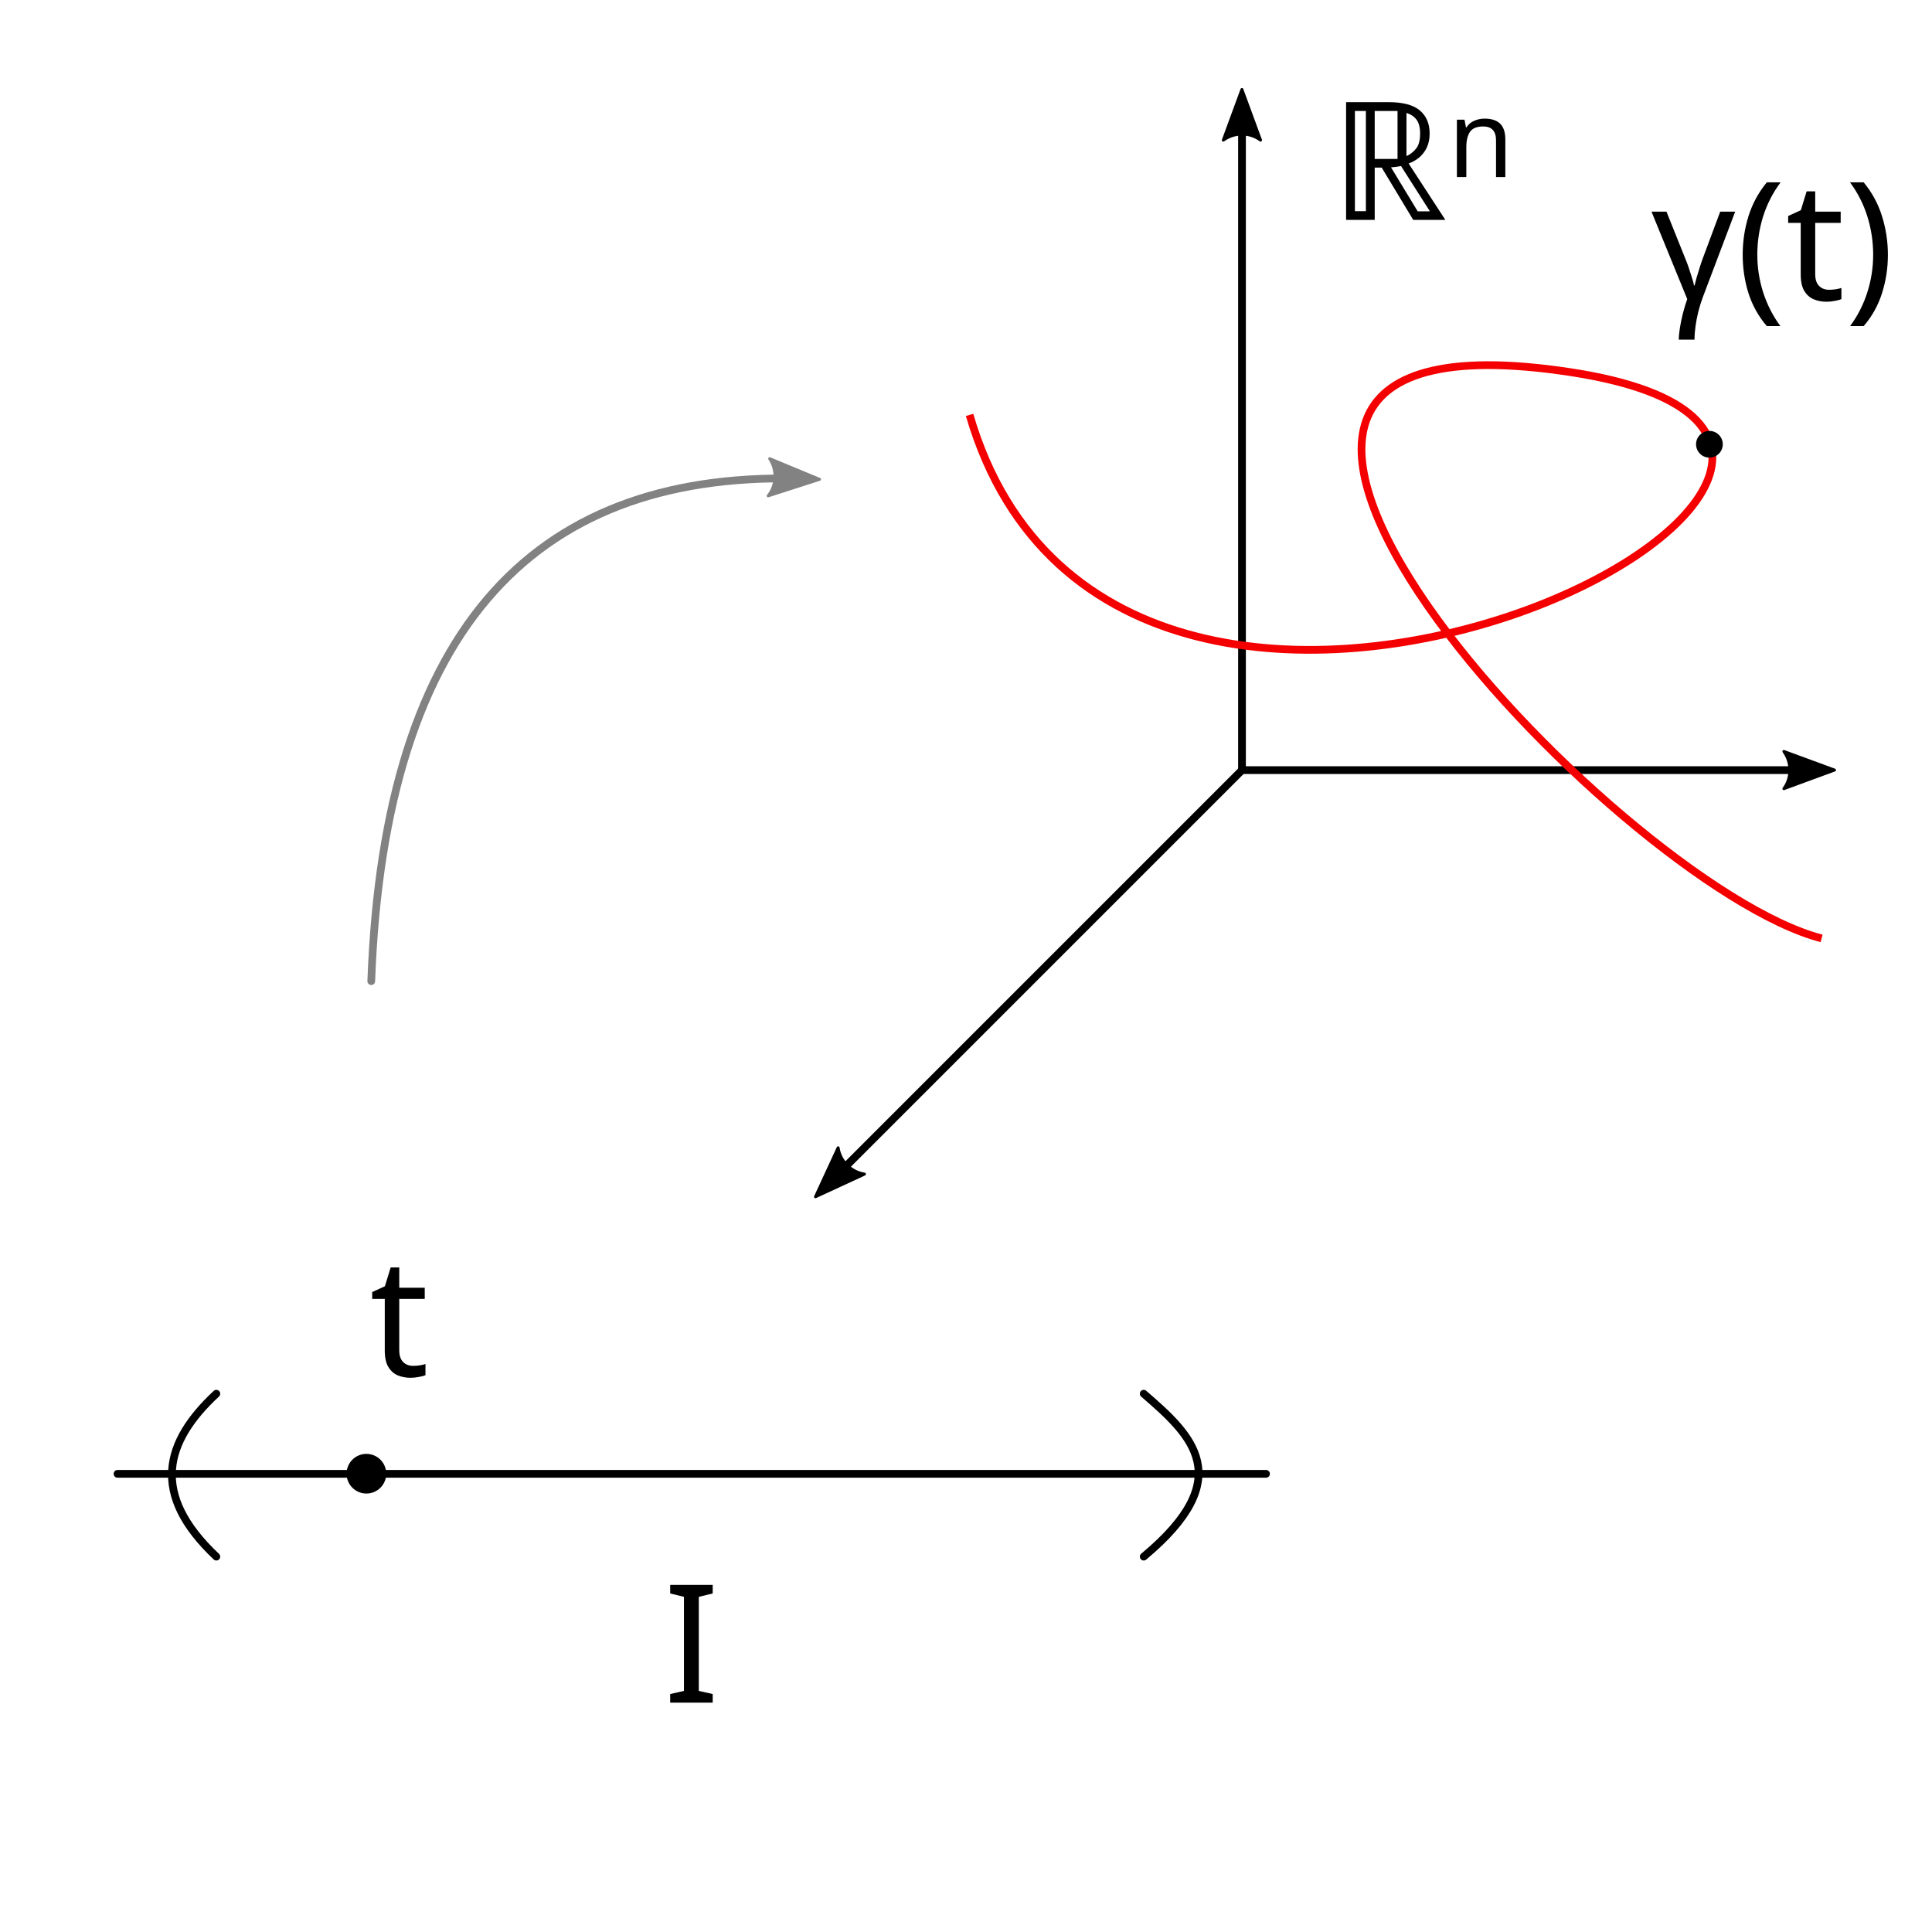
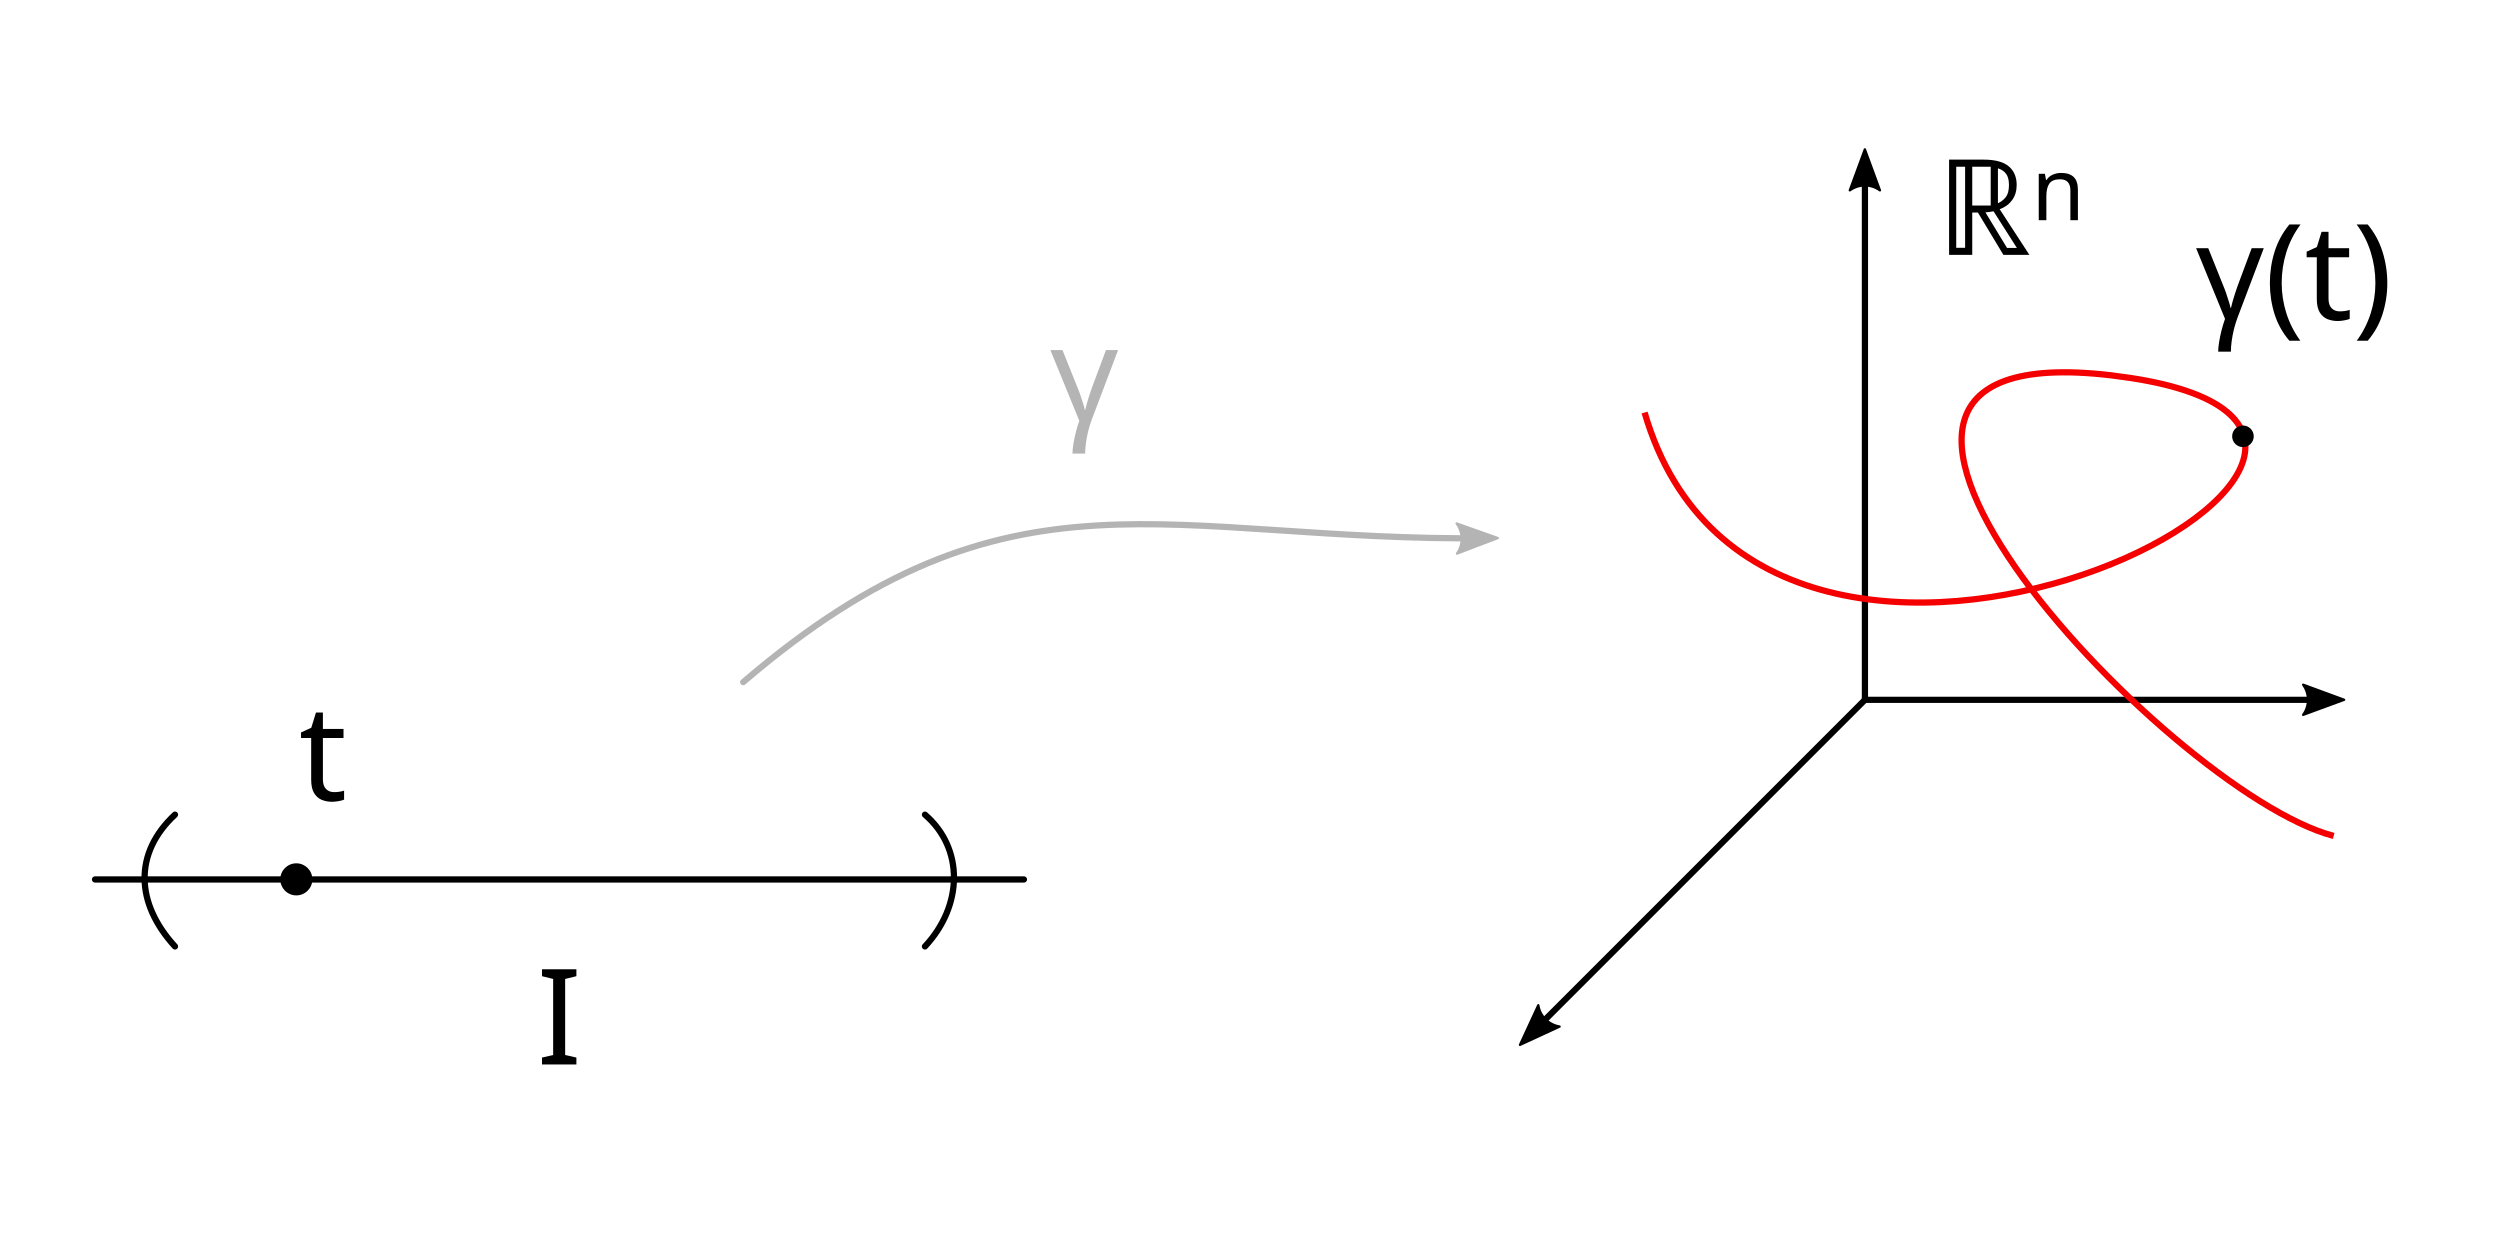
- <svg xmlns="http://www.w3.org/2000/svg" width="250" height="250" viewBox="0 0 250 250" id="svg2" version="1.1">
+ <svg xmlns="http://www.w3.org/2000/svg" width="400" height="200" viewBox="0 0 400 200" id="svg2" version="1.1">
  <defs id="defs4">
-     <marker orient="auto" refY="0.0" refX="0.0" id="marker1217" style="overflow:visible;">
-       <path id="path1215" style="fill-rule:evenodd;stroke-width:0.625;stroke-linejoin:round;stroke:#828282;stroke-opacity:1;fill:#828282;fill-opacity:1" d="M 8.719,4.034 L -2.207,0.016 L 8.719,-4.002 C 6.973,-1.63 6.983,1.616 8.719,4.034 z " transform="scale(0.6) rotate(180) translate(0,0)" />
+     <marker orient="auto" refY="0" refX="0" id="marker1217" style="overflow:visible">
+       <path id="path1215" style="fill:#b4b4b4;fill-opacity:1;fill-rule:evenodd;stroke:#b4b4b4;stroke-width:0.625;stroke-linejoin:round;stroke-opacity:1" d="M 8.719,4.034 -2.207,0.016 8.719,-4.002 c -1.745,2.372 -1.735,5.617 -6e-7,8.035 z" transform="scale(-0.6)" />
    </marker>
-     <marker style="overflow:visible;" id="marker1175" refX="0.0" refY="0.0" orient="auto">
-       <path transform="scale(0.6) rotate(180) translate(0,0)" d="M 8.719,4.034 L -2.207,0.016 L 8.719,-4.002 C 6.973,-1.63 6.983,1.616 8.719,4.034 z " style="fill-rule:evenodd;stroke-width:0.625;stroke-linejoin:round;stroke:#000000;stroke-opacity:1;fill:#000000;fill-opacity:1" id="path1173" />
+     <marker style="overflow:visible" id="marker1175" refX="0" refY="0" orient="auto">
+       <path transform="scale(-0.6)" d="M 8.719,4.034 -2.207,0.016 8.719,-4.002 c -1.745,2.372 -1.735,5.617 -6e-7,8.035 z" style="fill:#000000;fill-opacity:1;fill-rule:evenodd;stroke:#000000;stroke-width:0.625;stroke-linejoin:round;stroke-opacity:1" id="path1173" />
    </marker>
-     <marker style="overflow:visible;" id="marker1153" refX="0.0" refY="0.0" orient="auto">
-       <path transform="scale(0.6) rotate(180) translate(0,0)" d="M 8.719,4.034 L -2.207,0.016 L 8.719,-4.002 C 6.973,-1.63 6.983,1.616 8.719,4.034 z " style="fill-rule:evenodd;stroke-width:0.625;stroke-linejoin:round;stroke:#000000;stroke-opacity:1;fill:#000000;fill-opacity:1" id="path1151" />
+     <marker style="overflow:visible" id="marker1153" refX="0" refY="0" orient="auto">
+       <path transform="scale(-0.6)" d="M 8.719,4.034 -2.207,0.016 8.719,-4.002 c -1.745,2.372 -1.735,5.617 -6e-7,8.035 z" style="fill:#000000;fill-opacity:1;fill-rule:evenodd;stroke:#000000;stroke-width:0.625;stroke-linejoin:round;stroke-opacity:1" id="path1151" />
    </marker>
-     <marker orient="auto" refY="0.0" refX="0.0" id="Arrow2Mend" style="overflow:visible;">
-       <path id="path896" style="fill-rule:evenodd;stroke-width:0.625;stroke-linejoin:round;stroke:#000000;stroke-opacity:1;fill:#000000;fill-opacity:1" d="M 8.719,4.034 L -2.207,0.016 L 8.719,-4.002 C 6.973,-1.63 6.983,1.616 8.719,4.034 z " transform="scale(0.6) rotate(180) translate(0,0)" />
+     <marker orient="auto" refY="0" refX="0" id="Arrow2Mend" style="overflow:visible">
+       <path id="path896" style="fill:#000000;fill-opacity:1;fill-rule:evenodd;stroke:#000000;stroke-width:0.625;stroke-linejoin:round;stroke-opacity:1" d="M 8.719,4.034 -2.207,0.016 8.719,-4.002 c -1.745,2.372 -1.735,5.617 -6e-7,8.035 z" transform="scale(-0.6)" />
    </marker>
  </defs>
-   <g id="layer1" transform="translate(0,-802.3622)">
+   <g id="layer1" transform="translate(0,-852.3622)">
    <flowRoot xml:space="preserve" id="flowRoot812" style="font-style:normal;font-weight:normal;font-size:40px;line-height:1.25;font-family:sans-serif;letter-spacing:0px;word-spacing:0px;fill:#000000;fill-opacity:1;stroke:none" transform="translate(0,80)">
      <flowRegion id="flowRegion814">
        <rect id="rect816" width="270.809" height="115.709" x="-38.335" y="75.967" />
      </flowRegion>
      <flowPara id="flowPara818" />
    </flowRoot>
    <flowRoot xml:space="preserve" id="flowRoot820" style="font-style:normal;font-weight:normal;font-size:40px;line-height:1.25;font-family:sans-serif;letter-spacing:0px;word-spacing:0px;fill:#000000;fill-opacity:1;stroke:none" transform="translate(0,832.3622)">
      <flowRegion id="flowRegion822">
        <rect id="rect824" width="89.332" height="127.315" x="29.191" y="32.708" />
      </flowRegion>
      <flowPara id="flowPara826">asjkdh</flowPara>
    </flowRoot>
    <path style="fill:none;stroke:#000000;stroke-width:1px;stroke-linecap:round;stroke-linejoin:round;stroke-opacity:1" d="M 15.207,993.076 H 163.825" id="path820" />
-     <path style="fill:none;stroke:#000000;stroke-width:1px;stroke-linecap:round;stroke-linejoin:round;stroke-opacity:1" d="m 27.995,982.708 c -6.638,6.18 -8.622,12.955 0,21.083" id="path822" />
-     <path style="fill:none;stroke:#000000;stroke-width:1px;stroke-linecap:round;stroke-linejoin:round;stroke-opacity:1" d="m 147.995,982.708 c 6.271,5.406 12.208,10.898 0,21.083" id="path822-3" />
+     <path style="fill:none;stroke:#000000;stroke-width:1px;stroke-linecap:round;stroke-linejoin:round;stroke-opacity:1" d="m 27.995,982.708 c -6.638,6.18 -6.318,14.179 0,21.083" id="path822" />
+     <path style="fill:none;stroke:#000000;stroke-width:1px;stroke-linecap:round;stroke-linejoin:round;stroke-opacity:1" d="m 147.995,982.708 c 6.271,5.406 6.098,14.564 0,21.083" id="path822-3" />
    <text xml:space="preserve" style="font-style:normal;font-weight:normal;font-size:21.333px;line-height:1.25;font-family:sans-serif;letter-spacing:0px;word-spacing:0px;fill:#000000;fill-opacity:1;stroke:none" x="85.864" y="1022.679" id="text841">
      <tspan id="tspan839" x="85.864" y="1022.679" style="font-style:normal;font-variant:normal;font-weight:normal;font-stretch:normal;font-family:'Gentium Plus';-inkscape-font-specification:'Gentium Plus'">I</tspan>
    </text>
    <circle style="opacity:1;vector-effect:none;fill:#000000;fill-opacity:1;stroke:none;stroke-width:1;stroke-linecap:round;stroke-linejoin:round;stroke-miterlimit:4;stroke-dasharray:none;stroke-dashoffset:0;stroke-opacity:1" id="path843" cx="47.412" cy="993.059" r="2.566" />
    <text xml:space="preserve" style="font-style:normal;font-weight:normal;font-size:21.333px;line-height:1.25;font-family:sans-serif;letter-spacing:0px;word-spacing:0px;fill:#000000;fill-opacity:1;stroke:none" x="47.82" y="980.429" id="text841-6">
      <tspan id="tspan839-7" x="47.82" y="980.429" style="font-style:normal;font-variant:normal;font-weight:normal;font-stretch:normal;font-family:'Gentium Plus';-inkscape-font-specification:'Gentium Plus'">t</tspan>
    </text>
-     <path style="fill:none;stroke:#000000;stroke-width:1px;stroke-linecap:round;stroke-linejoin:round;stroke-opacity:1;marker-end:url(#marker1153)" d="M 160.714,902.017 V 815.265" id="path863" />
-     <path style="fill:none;stroke:#000000;stroke-width:1px;stroke-linecap:round;stroke-linejoin:round;stroke-opacity:1;marker-end:url(#Arrow2Mend)" d="m 160.714,902.017 -54.263,54.263" id="path865" />
-     <path style="fill:none;stroke:#000000;stroke-width:1px;stroke-linecap:round;stroke-linejoin:round;stroke-opacity:1;marker-end:url(#marker1175)" d="m 160.714,902.017 h 75.346" id="path867" />
-     <text xml:space="preserve" style="font-style:normal;font-weight:normal;font-size:21.333px;line-height:1.25;font-family:sans-serif;letter-spacing:0px;word-spacing:0px;fill:#000000;fill-opacity:1;stroke:none" x="172.12" y="830.818" id="text1209">
-       <tspan id="tspan1207" x="172.12" y="830.818" style="font-style:normal;font-variant:normal;font-weight:normal;font-stretch:normal;font-family:'Gentium Plus';-inkscape-font-specification:'Gentium Plus'">ℝ<tspan style="font-size:65%;baseline-shift:super" id="tspan1211">n</tspan>
+     <path style="fill:none;stroke:#000000;stroke-width:1px;stroke-linecap:round;stroke-linejoin:round;stroke-opacity:1;marker-end:url(#marker1153)" d="M 298.388,964.336 V 877.585" id="path863" />
+     <path style="fill:none;stroke:#000000;stroke-width:1px;stroke-linecap:round;stroke-linejoin:round;stroke-opacity:1;marker-end:url(#Arrow2Mend)" d="m 298.388,964.336 -54.263,54.263" id="path865" />
+     <path style="fill:none;stroke:#000000;stroke-width:1px;stroke-linecap:round;stroke-linejoin:round;stroke-opacity:1;marker-end:url(#marker1175)" d="m 298.388,964.336 h 75.346" id="path867" />
+     <text xml:space="preserve" style="font-style:normal;font-weight:normal;font-size:21.333px;line-height:1.25;font-family:sans-serif;letter-spacing:0px;word-spacing:0px;fill:#000000;fill-opacity:1;stroke:none" x="309.794" y="893.138" id="text1209">
+       <tspan id="tspan1207" x="309.794" y="893.138" style="font-style:normal;font-variant:normal;font-weight:normal;font-stretch:normal;font-family:'Gentium Plus';-inkscape-font-specification:'Gentium Plus'">ℝ<tspan style="font-size:65%;baseline-shift:super" id="tspan1211">n</tspan>
      </tspan>
    </text>
-     <path style="fill:none;stroke:#828282;stroke-width:1px;stroke-linecap:round;stroke-linejoin:round;stroke-opacity:1;marker-end:url(#marker1217)" d="M 48.041,929.321 C 49.75,882.839 69.844,862.912 104.724,864.344" id="path1213" />
-     <path style="fill:none;stroke:#f40000;stroke-width:1px;stroke-linecap:butt;stroke-linejoin:miter;stroke-opacity:1" d="m 125.461,856.049 c 19.448,66.737 141.76,4.238 77.765,-5.53 -65.753,-10.036 5.689,66.307 32.488,73.272" id="path1257" />
-     <text xml:space="preserve" style="font-style:normal;font-weight:normal;font-size:21.333px;line-height:1.25;font-family:sans-serif;letter-spacing:0px;word-spacing:0px;fill:#000000;fill-opacity:1;stroke:none" x="213.594" y="841.187" id="text1261">
-       <tspan id="tspan1259" x="213.594" y="841.187" style="font-style:normal;font-variant:normal;font-weight:normal;font-stretch:normal;font-family:'Gentium Plus';-inkscape-font-specification:'Gentium Plus'">γ(t)</tspan>
+     <path style="fill:none;stroke:#b4b4b4;stroke-width:1px;stroke-linecap:round;stroke-linejoin:round;stroke-opacity:1;marker-end:url(#marker1217)" d="m 118.915,961.499 c 42.848,-36.706 67.829,-22.418 119.409,-23.023" id="path1213" />
+     <path style="fill:none;stroke:#f40000;stroke-width:1px;stroke-linecap:butt;stroke-linejoin:miter;stroke-opacity:1" d="m 263.135,918.369 c 19.448,66.737 141.76,4.238 77.765,-5.53 -65.753,-10.036 5.689,66.307 32.488,73.272" id="path1257" />
+     <text xml:space="preserve" style="font-style:normal;font-weight:normal;font-size:21.333px;line-height:1.25;font-family:sans-serif;letter-spacing:0px;word-spacing:0px;fill:#000000;fill-opacity:1;stroke:none" x="351.268" y="903.507" id="text1261">
+       <tspan id="tspan1259" x="351.268" y="903.507" style="font-style:normal;font-variant:normal;font-weight:normal;font-stretch:normal;font-family:'Gentium Plus';-inkscape-font-specification:'Gentium Plus'">γ(t)</tspan>
    </text>
-     <circle style="opacity:1;vector-effect:none;fill:#000000;fill-opacity:1;stroke:none;stroke-width:1;stroke-linecap:round;stroke-linejoin:round;stroke-miterlimit:4;stroke-dasharray:none;stroke-dashoffset:0;stroke-opacity:1" id="path1255" cx="221.198" cy="859.851" r="1.728" />
+     <circle style="opacity:1;vector-effect:none;fill:#000000;fill-opacity:1;stroke:none;stroke-width:1;stroke-linecap:round;stroke-linejoin:round;stroke-miterlimit:4;stroke-dasharray:none;stroke-dashoffset:0;stroke-opacity:1" id="path1255" cx="358.872" cy="922.171" r="1.728" />
+     <text xml:space="preserve" style="font-style:normal;font-weight:normal;font-size:21.333px;line-height:1.25;font-family:sans-serif;letter-spacing:0px;word-spacing:0px;fill:#b4b4b4;fill-opacity:1;stroke:none;" x="167.952" y="919.813" id="text1261-3">
+       <tspan id="tspan1259-6" x="167.952" y="919.813" style="font-style:normal;font-variant:normal;font-weight:normal;font-stretch:normal;font-family:'Gentium Plus';-inkscape-font-specification:'Gentium Plus';fill:#b4b4b4;fill-opacity:1;">γ</tspan>
+     </text>
  </g>
</svg>
